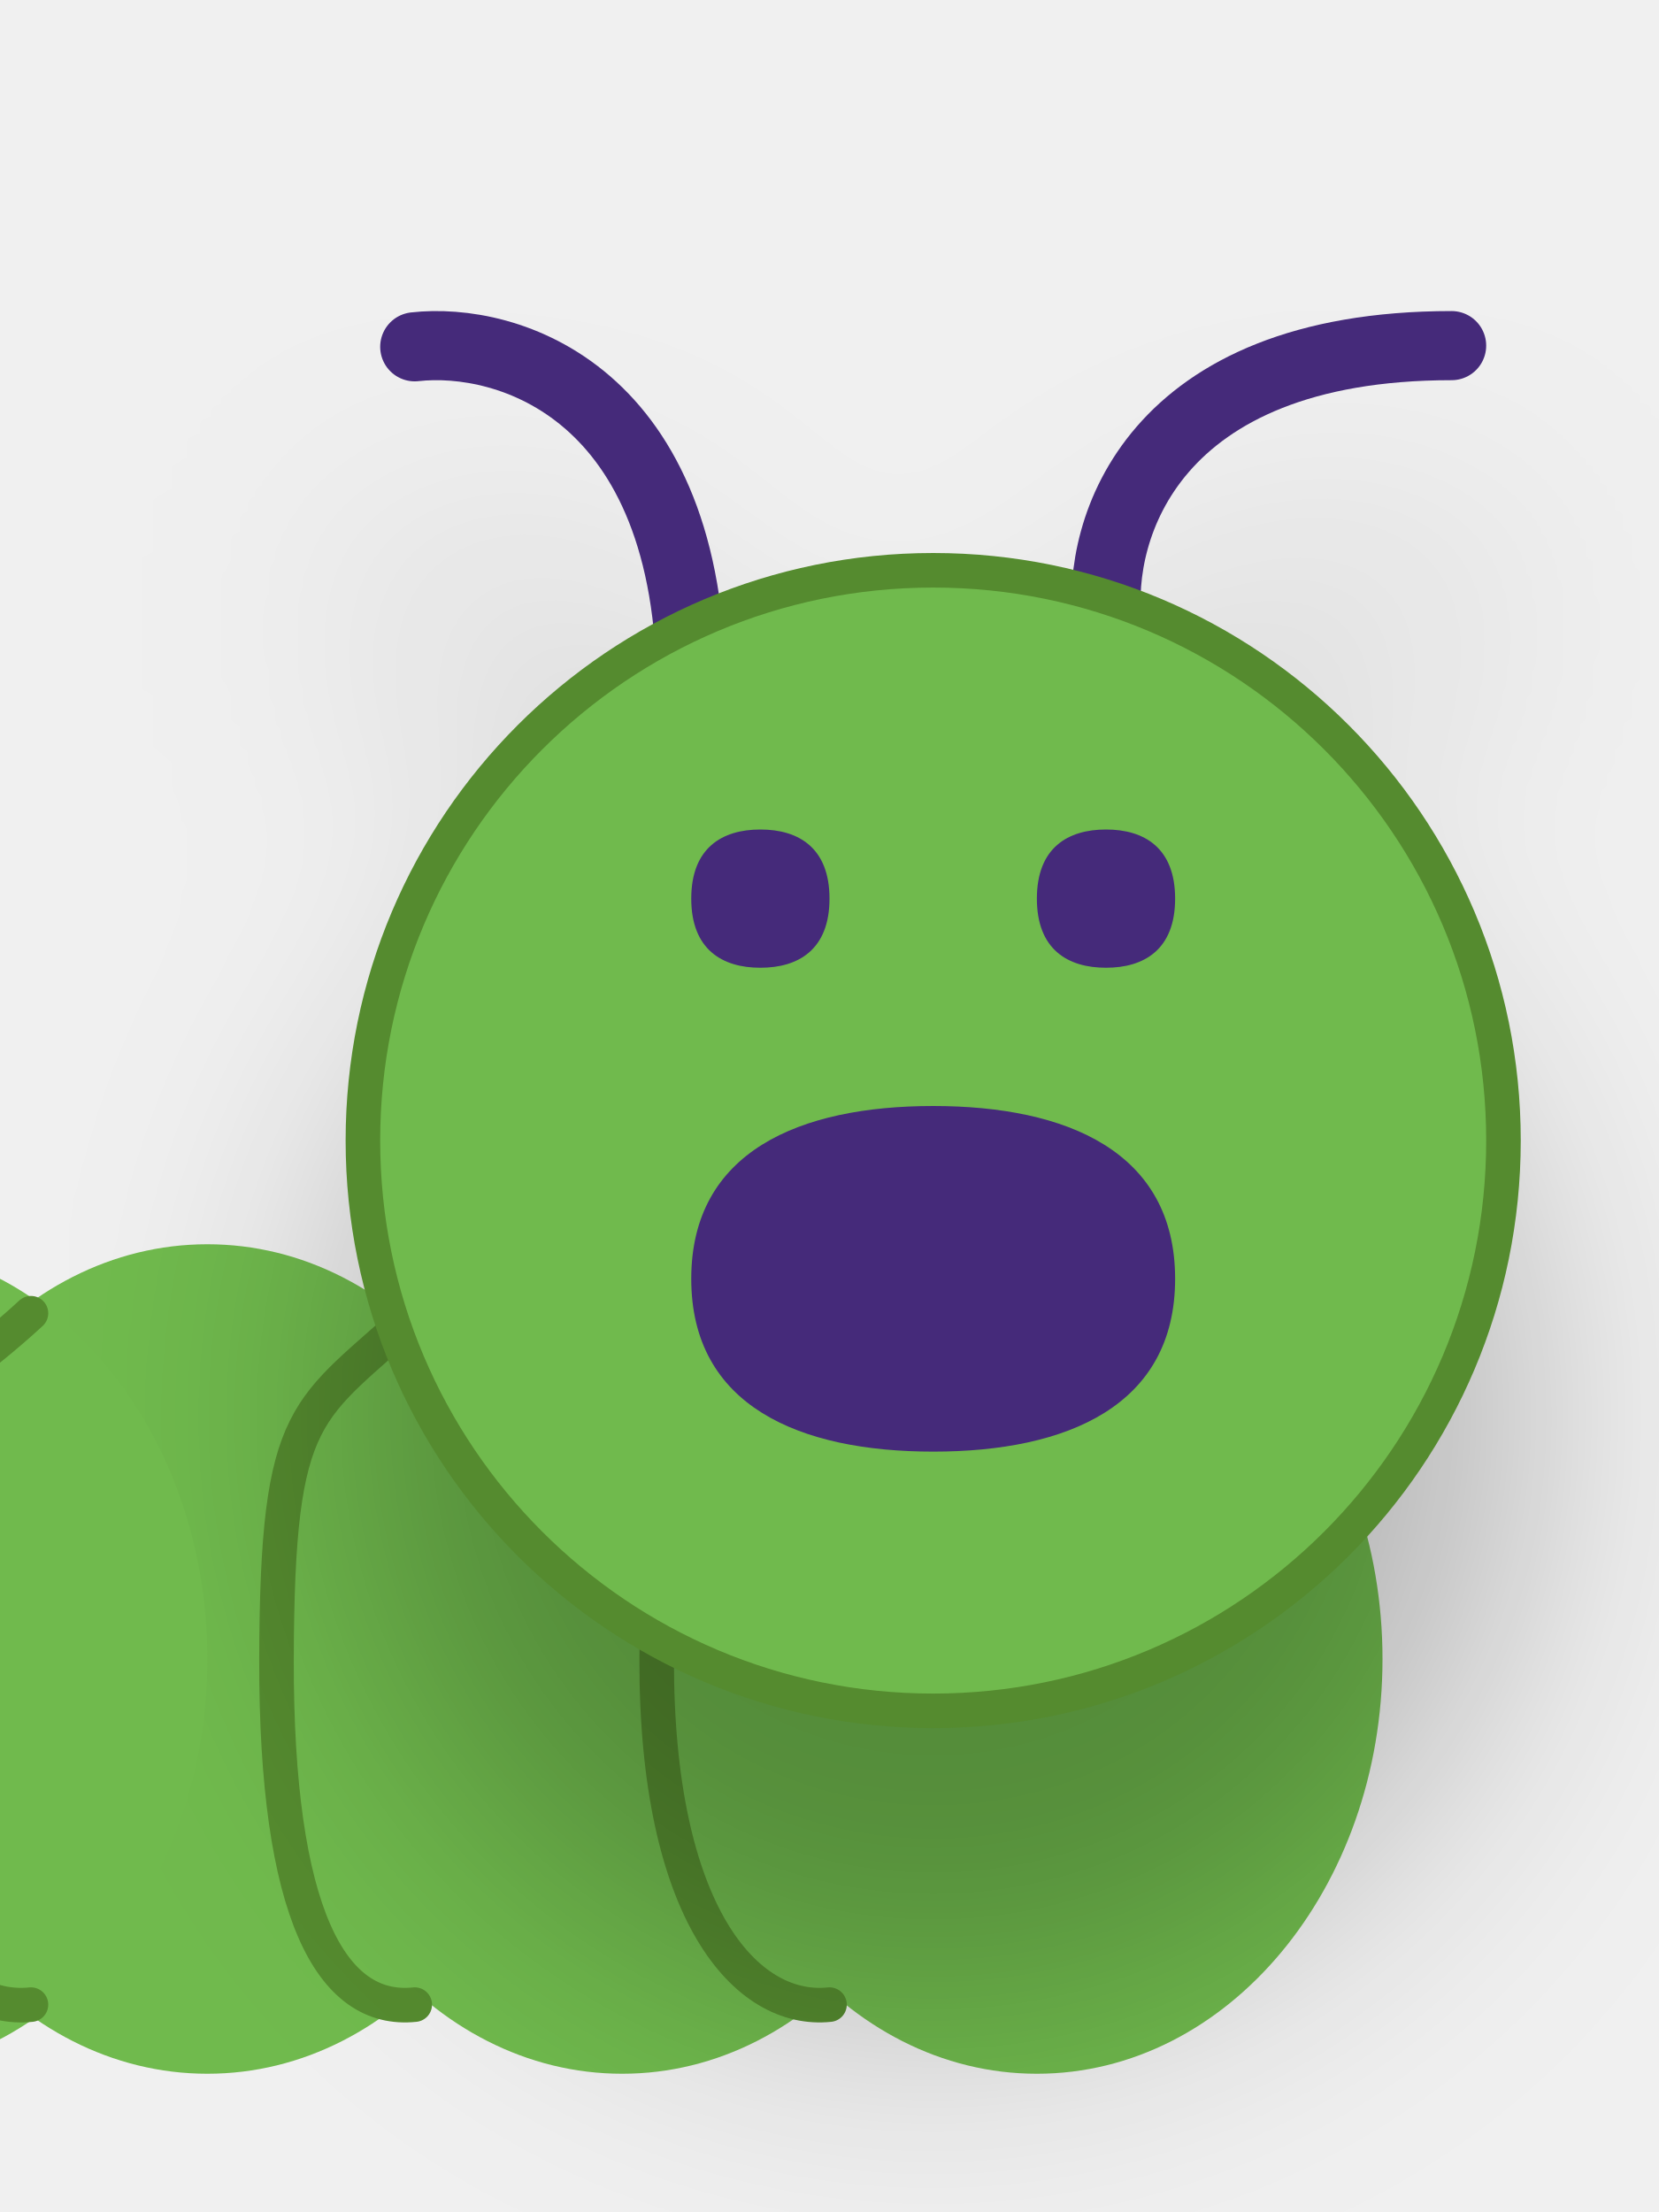
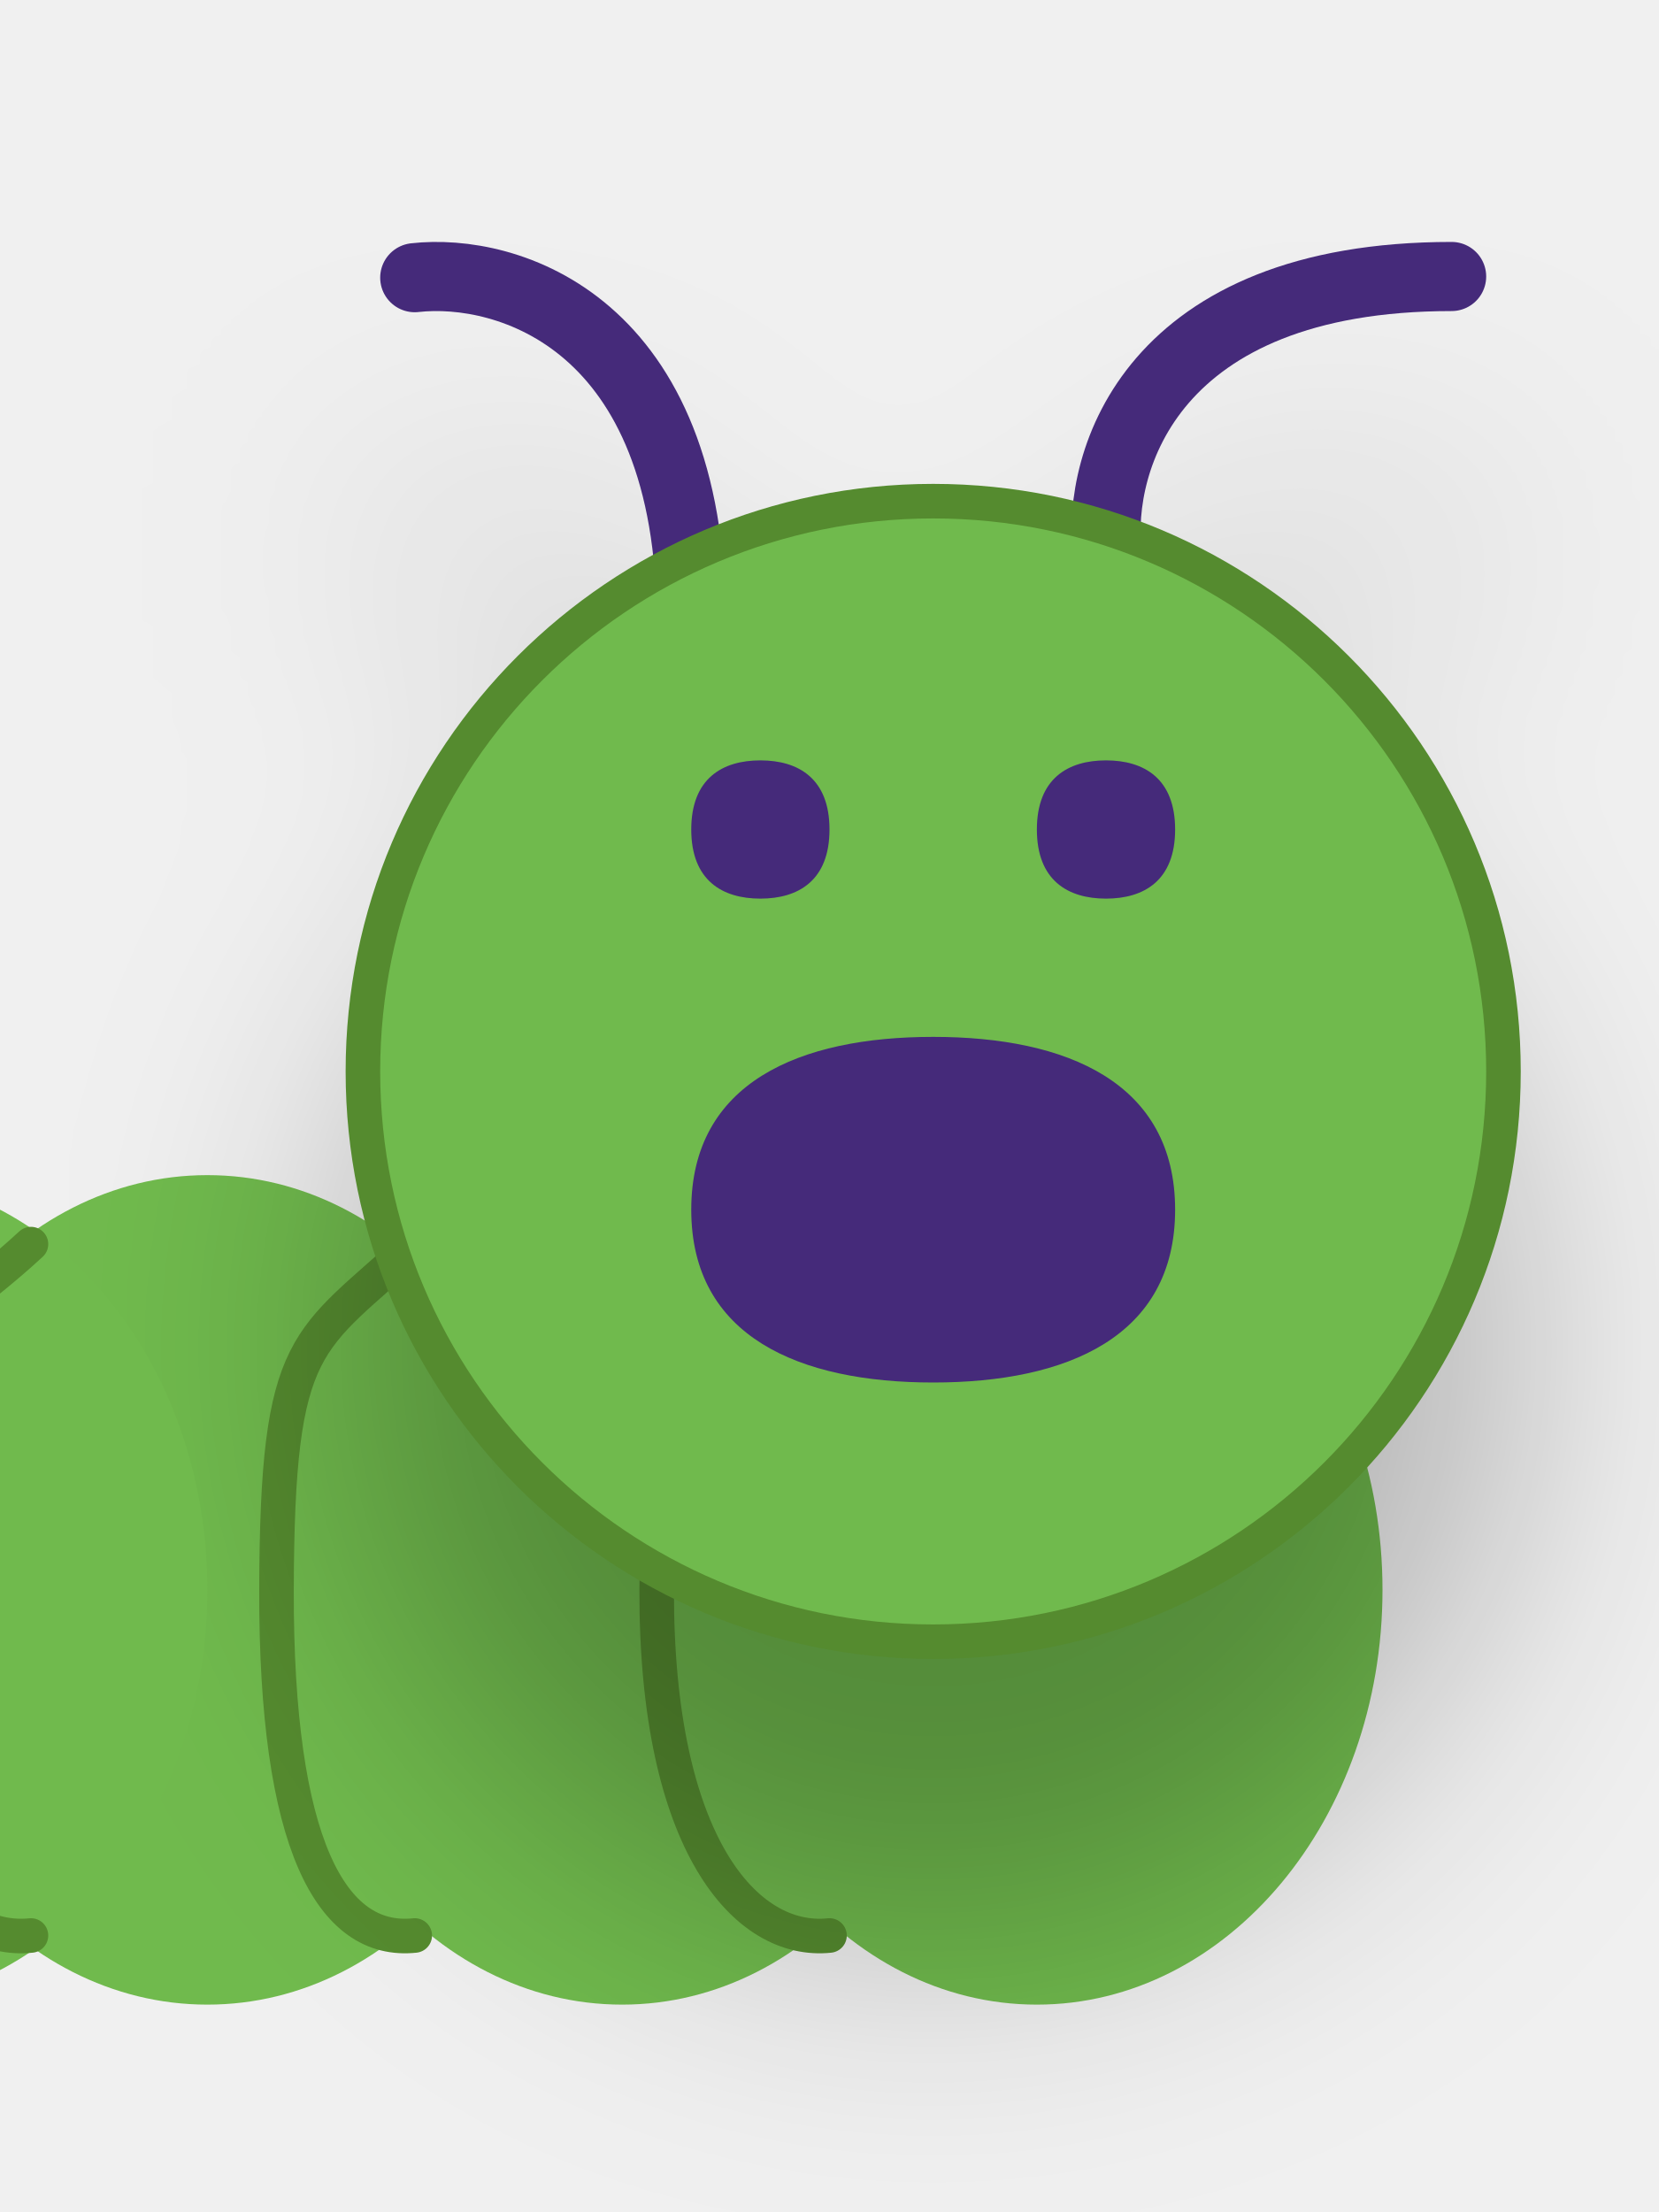
<svg xmlns="http://www.w3.org/2000/svg" width="24" height="32" viewBox="0 0 24 32" fill="none">
  <g clip-path="url(#clip0)">
-     <ellipse cx="15" cy="24" rx="5" ry="6" fill="#70BA4D" />
-     <ellipse cx="9" cy="24" rx="5" ry="6" fill="#70BA4D" />
-     <path d="M-10 25.452C-10 21.889 -7.112 19 -3.548 19H2V29H-6.452C-8.411 29 -10 27.411 -10 25.452Z" fill="#70BA4D" />
-     <path d="M2 19H3V29H2V19Z" fill="#1FC7D4" />
-     <path d="M15 19H-2V29H15V19Z" fill="#70BA4D" />
-     <path d="M12 29C10.795 29.127 9.491 27.683 9.5 24C9.509 20.317 10.577 20.441 12.134 19" stroke="#558B2F" stroke-width="0.5" stroke-linecap="round" />
-     <ellipse cx="3" cy="24" rx="5" ry="6" fill="#70BA4D" />
-     <path d="M6 29C4.795 29.127 3.991 27.683 4 24C4.009 20.317 4.443 20.441 6 19" stroke="#558B2F" stroke-width="0.5" stroke-linecap="round" />
+     <ellipse cx="15" cy="23" rx="5" ry="6" fill="#70BA4D" />
+     <ellipse cx="9" cy="23" rx="5" ry="6" fill="#70BA4D" />
+     <path d="M-10 24.452C-10 20.889 -7.112 18 -3.548 18H2V28H-6.452C-8.411 28 -10 26.411 -10 24.452Z" fill="#70BA4D" />
+     <path d="M2 18H3V28H2V18Z" fill="#1FC7D4" />
+     <path d="M15 18H-2V28H15V18Z" fill="#70BA4D" />
+     <path d="M12 28C10.795 28.127 9.491 26.683 9.5 23C9.509 19.317 10.577 19.441 12.134 18" stroke="#558B2F" stroke-width="0.5" stroke-linecap="round" />
+     <ellipse cx="3" cy="23" rx="5" ry="6" fill="#70BA4D" />
+     <path d="M6 28C4.795 28.127 3.991 26.683 4 23C4.009 19.317 4.443 19.441 6 18" stroke="#558B2F" stroke-width="0.5" stroke-linecap="round" />
    <g filter="url(#filter0_d)">
-       <path d="M6 5.017C7.333 4.866 10 5.651 10 10" stroke="#452A7A" stroke-linecap="round" />
-       <path d="M16.017 9C15.866 7.667 16.651 5 21 5" stroke="#452A7A" stroke-linecap="round" />
-       <circle cx="13.5" cy="16.5" r="8.25" fill="#70BA4D" stroke="#558B2F" stroke-width="0.5" />
-       <path d="M17 18.5C17 20.341 15.433 21 13.5 21C11.567 21 10 20.341 10 18.5C10 16.659 11.567 16 13.5 16C15.433 16 17 16.659 17 18.5Z" fill="#452A7A" />
-       <path d="M12 13C12 13.736 11.552 14 11 14C10.448 14 10 13.736 10 13C10 12.264 10.448 12 11 12C11.552 12 12 12.264 12 13Z" fill="#452A7A" />
-       <path d="M17 13C17 13.736 16.552 14 16 14C15.448 14 15 13.736 15 13C15 12.264 15.448 12 16 12C16.552 12 17 12.264 17 13Z" fill="#452A7A" />
+       <path d="M6 4.017C7.333 3.866 10 4.651 10 9" stroke="#452A7A" stroke-linecap="round" />
+       <path d="M16.017 8C15.866 6.667 16.651 4 21 4" stroke="#452A7A" stroke-linecap="round" />
+       <circle cx="13.5" cy="15.5" r="8.25" fill="#70BA4D" stroke="#558B2F" stroke-width="0.5" />
+       <path d="M17 17.5C17 19.341 15.433 20 13.5 20C11.567 20 10 19.341 10 17.5C10 15.659 11.567 15 13.5 15C15.433 15 17 15.659 17 17.5Z" fill="#452A7A" />
+       <path d="M12 12C12 12.736 11.552 13 11 13C10.448 13 10 12.736 10 12C10 11.264 10.448 11 11 11C11.552 11 12 11.264 12 12Z" fill="#452A7A" />
+       <path d="M17 12C17 12.736 16.552 13 16 13C15.448 13 15 12.736 15 12C15 11.264 15.448 11 16 11C16.552 11 17 11.264 17 12Z" fill="#452A7A" />
    </g>
-     <ellipse cx="-2" cy="24" rx="5" ry="6" fill="#70BA4D" />
-     <path d="M0.448 29C-0.757 29.127 -2.009 27.683 -2 24C-1.991 20.317 -1.109 20.439 0.448 18.998" stroke="#558B2F" stroke-width="0.5" stroke-linecap="round" />
+     <ellipse cx="-2" cy="23" rx="5" ry="6" fill="#70BA4D" />
+     <path d="M0.448 28C-0.757 28.127 -2.009 26.683 -2 23C-1.991 19.317 -1.109 19.439 0.448 17.998" stroke="#558B2F" stroke-width="0.5" stroke-linecap="round" />
  </g>
  <defs>
-     <filter id="filter0_d" x="1" y="4.5" width="25" height="28.5" filterUnits="userSpaceOnUse" color-interpolation-filters="sRGB">
+     <filter id="filter0_d" x="1" y="3.5" width="25" height="28.5" filterUnits="userSpaceOnUse" color-interpolation-filters="sRGB">
      <feFlood flood-opacity="0" result="BackgroundImageFix" />
      <feColorMatrix in="SourceAlpha" type="matrix" values="0 0 0 0 0 0 0 0 0 0 0 0 0 0 0 0 0 0 127 0" />
      <feOffset dy="4" />
      <feGaussianBlur stdDeviation="2" />
      <feColorMatrix type="matrix" values="0 0 0 0 0 0 0 0 0 0 0 0 0 0 0 0 0 0 0.25 0" />
      <feBlend mode="normal" in2="BackgroundImageFix" result="effect1_dropShadow" />
      <feBlend mode="normal" in="SourceGraphic" in2="effect1_dropShadow" result="shape" />
    </filter>
    <clipPath id="clip0">
      <rect width="35" height="50" fill="white" transform="translate(-11)" />
    </clipPath>
  </defs>
</svg>
